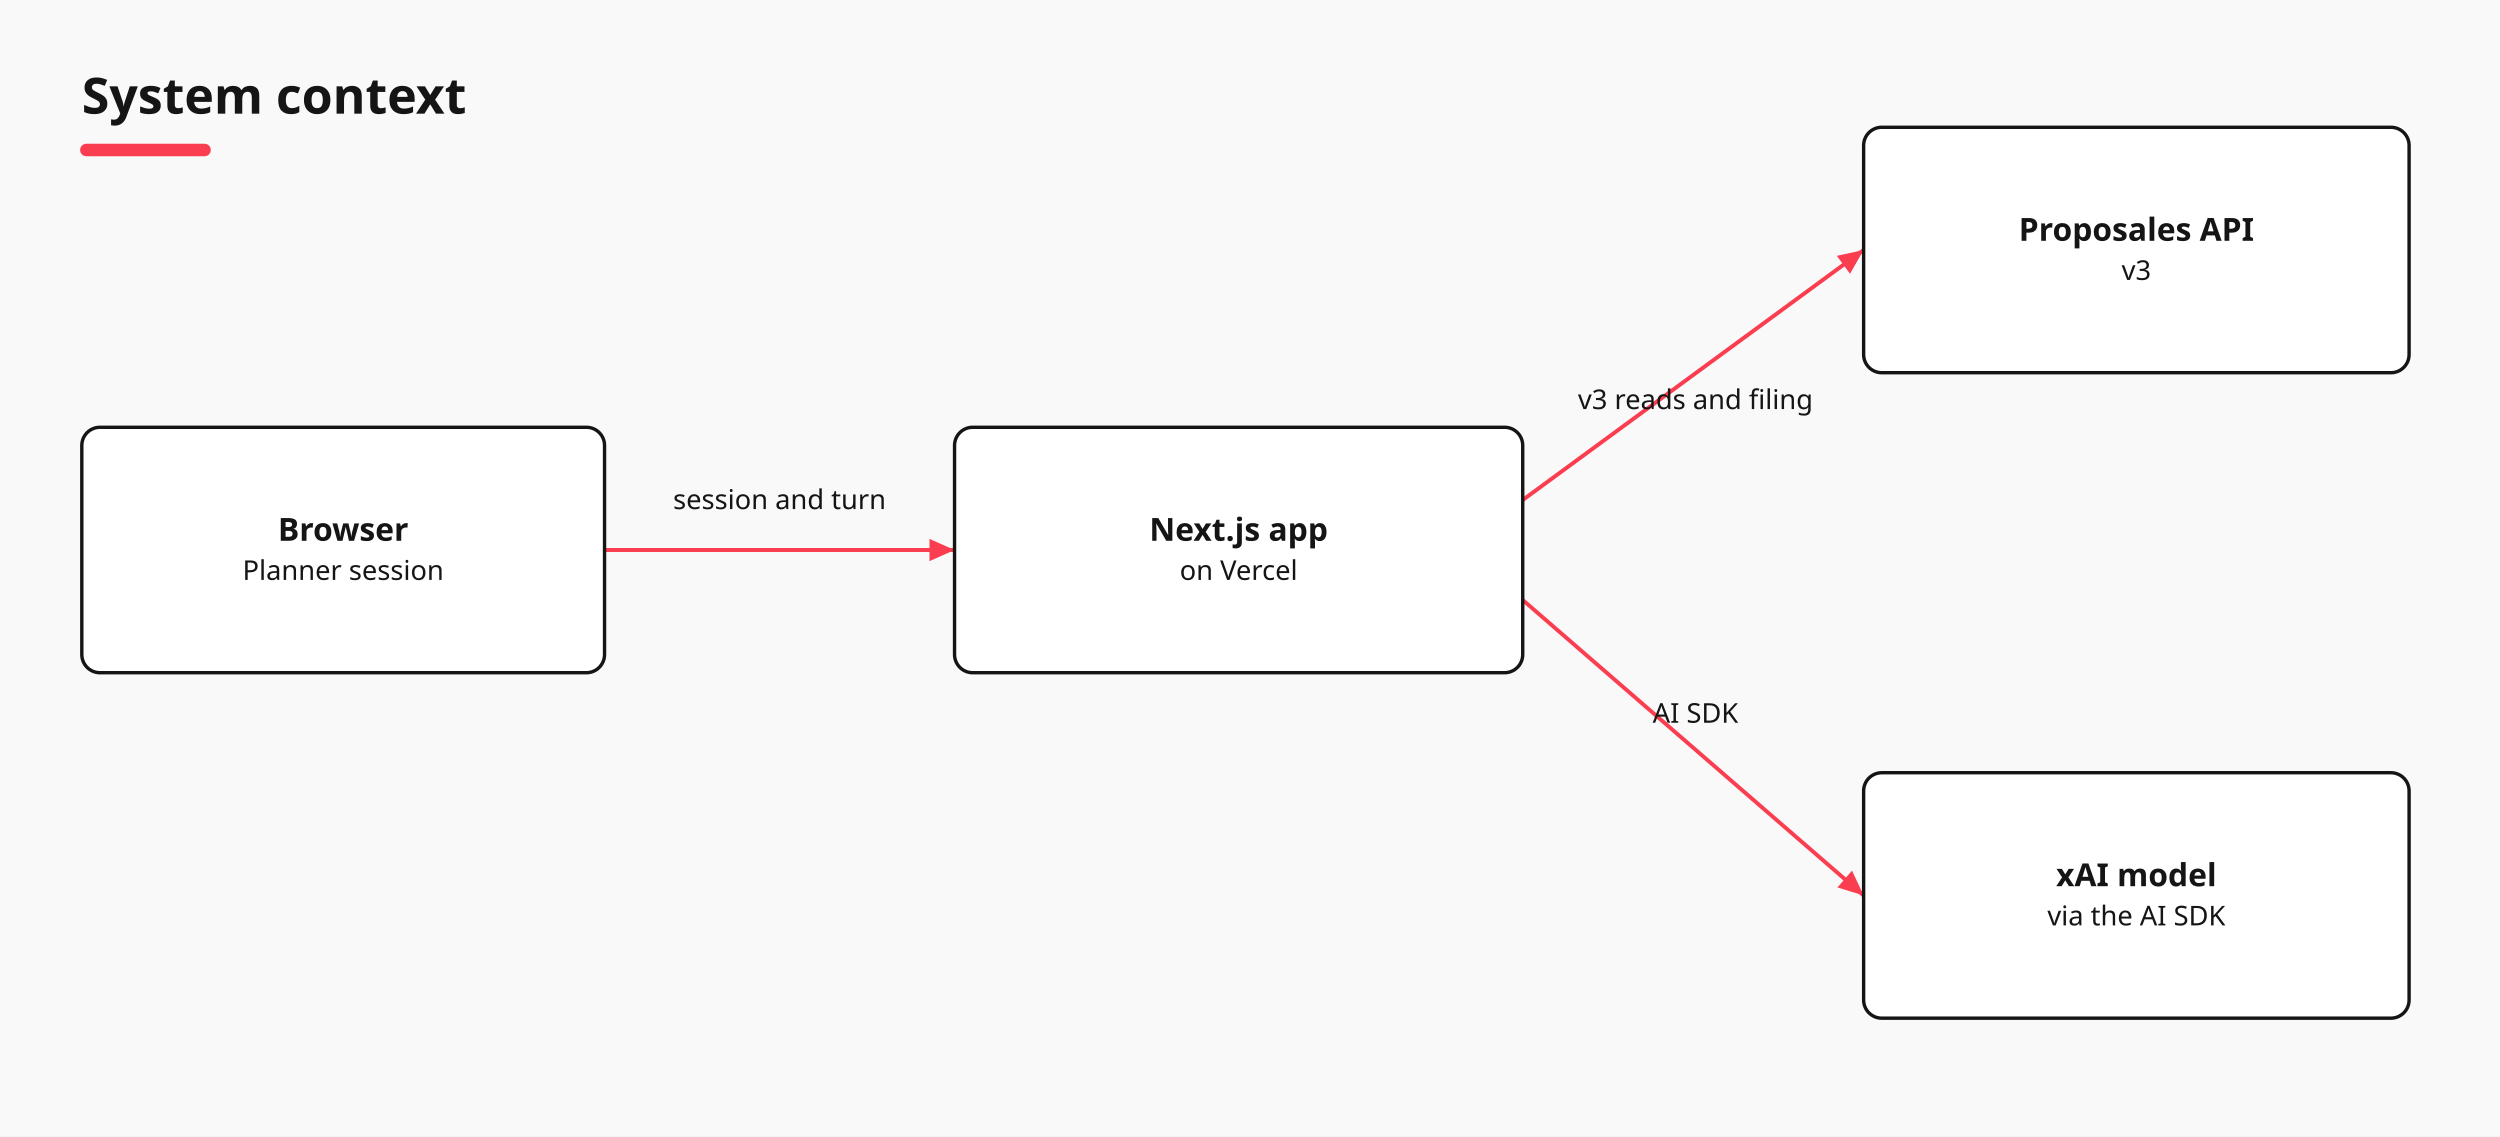
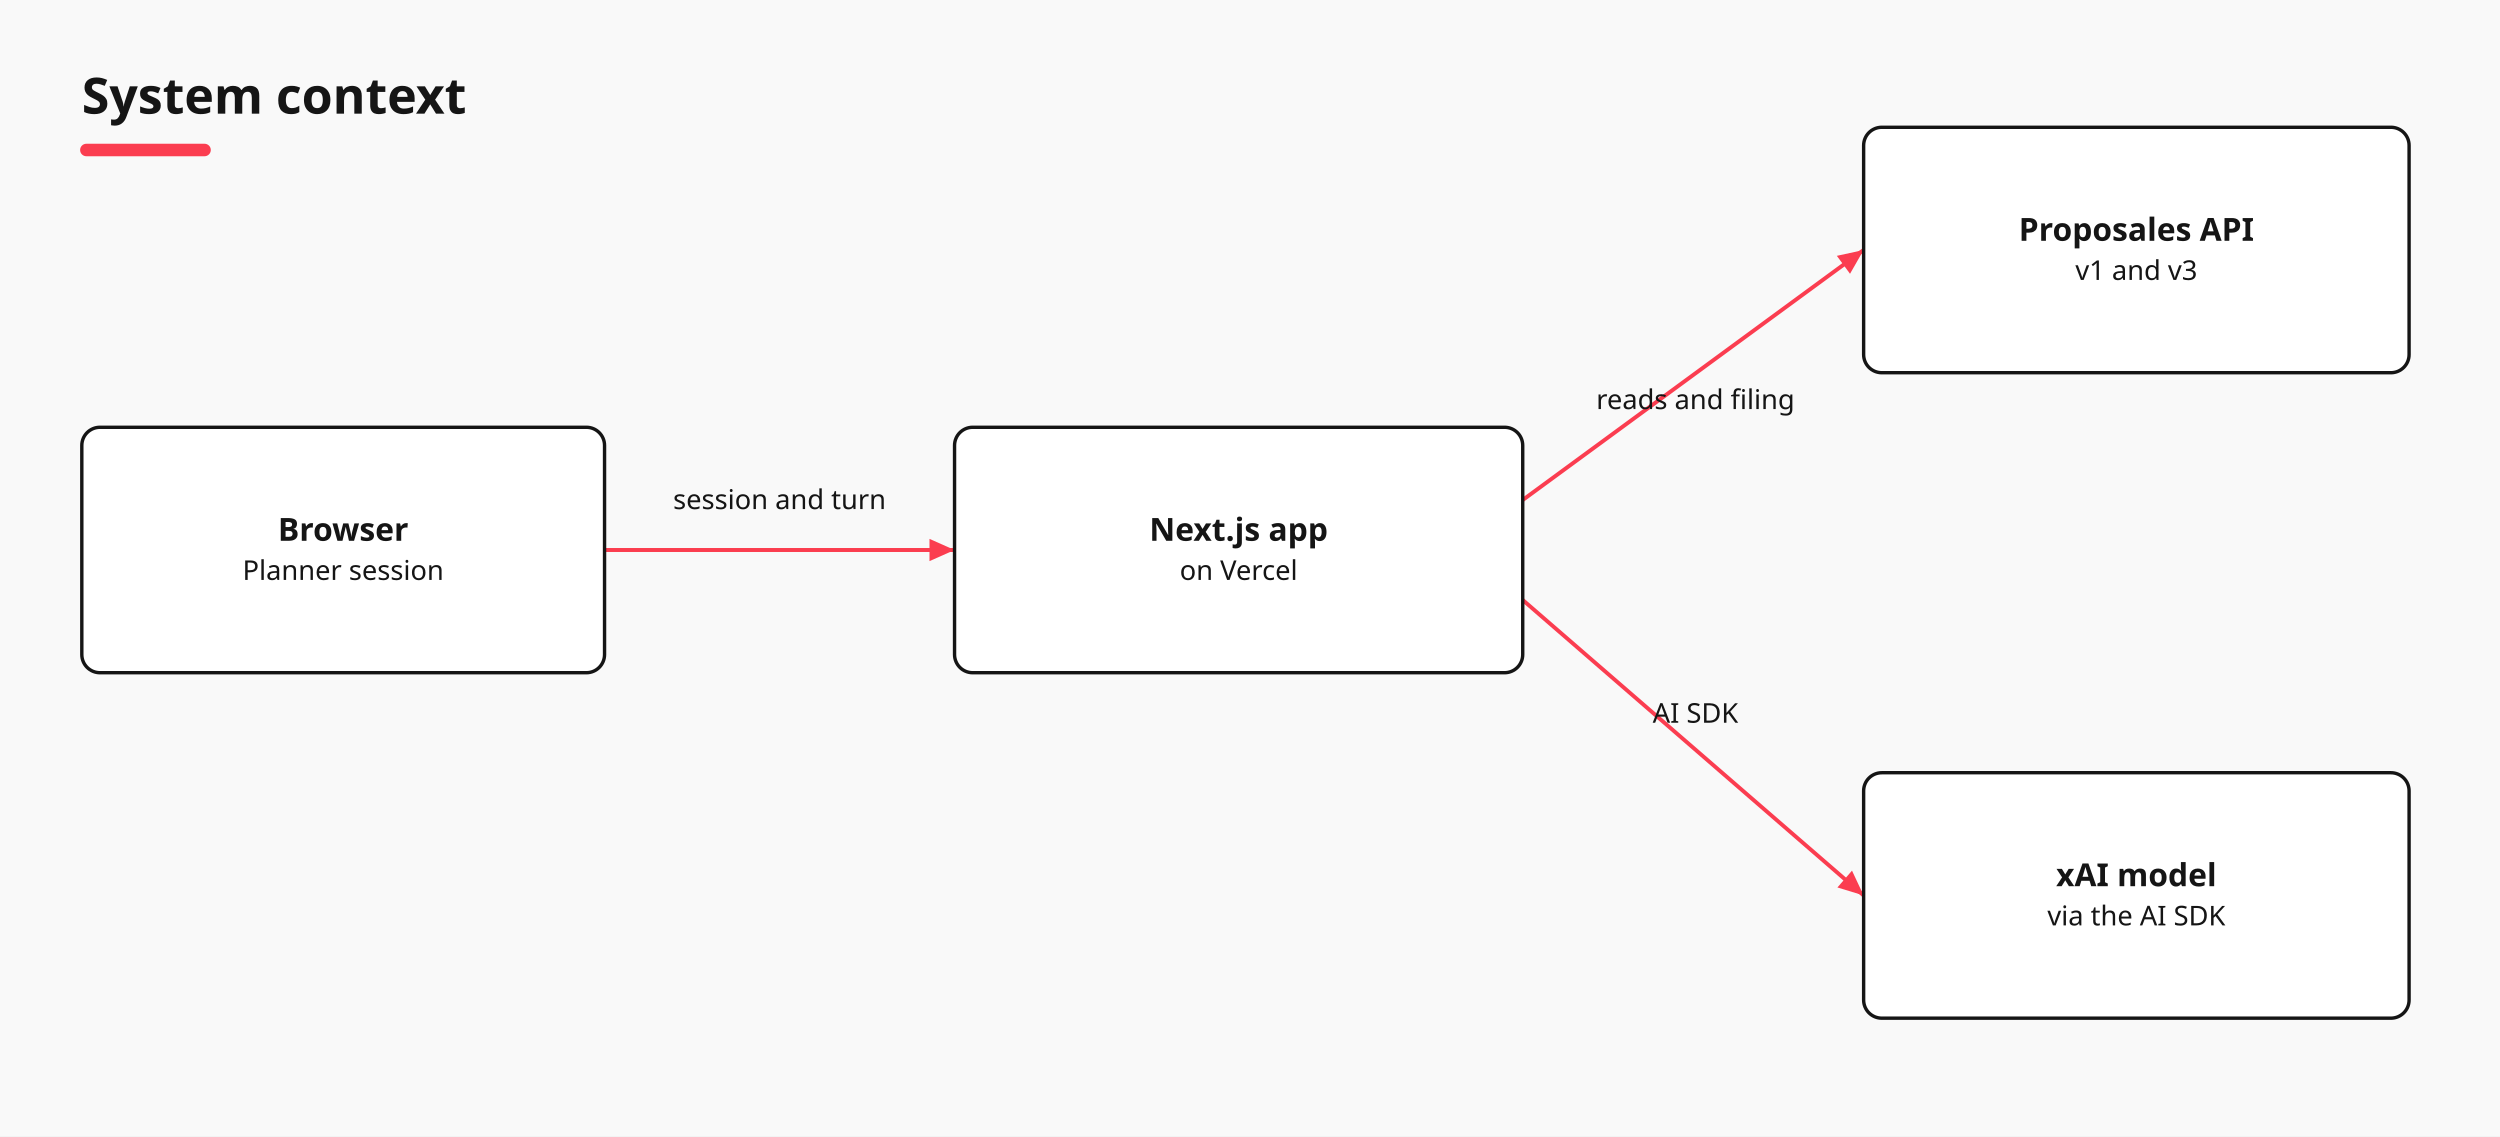
<svg xmlns="http://www.w3.org/2000/svg" width="1100" height="500" viewBox="0 0 1100 500" role="img">
  <defs>
    <marker id="arrow" viewBox="0 0 10 10" refX="9" refY="5" markerWidth="7" markerHeight="7" orient="auto-start-reverse">
      <path d="M 0 1 L 9 5 L 0 9 z" fill="#FB3D50" />
    </marker>
  </defs>
  <rect width="100%" height="100%" fill="#F9F9F9" />
  <line x1="670" y1="220" x2="820" y2="110" stroke="#FB3D50" stroke-width="1.75" marker-end="url(#arrow)" />
  <line x1="670" y1="264" x2="820" y2="394" stroke="#FB3D50" stroke-width="1.75" marker-end="url(#arrow)" />
  <line x1="266" y1="242" x2="420" y2="242" stroke="#FB3D50" stroke-width="1.75" marker-end="url(#arrow)" />
  <rect x="36" y="64" width="56" height="4" rx="2" fill="#FB3D50" stroke="#FB3D50" stroke-width="1.5" />
  <rect x="420" y="188" width="250" height="108" rx="8" fill="#FFFFFF" stroke="#151515" stroke-width="1.5" />
  <text x="545" y="233" text-anchor="middle" dominant-baseline="middle" fill="#151515" font-family="Instrument Sans, system-ui, sans-serif" font-size="14" font-weight="600">Next.js app</text>
  <text x="545" y="251" text-anchor="middle" dominant-baseline="middle" fill="#151515" font-family="Instrument Sans, system-ui, sans-serif" font-size="12" font-weight="400">on Vercel</text>
  <rect x="820" y="56" width="240" height="108" rx="8" fill="#FFFFFF" stroke="#151515" stroke-width="1.5" />
  <text x="940" y="101" text-anchor="middle" dominant-baseline="middle" fill="#151515" font-family="Instrument Sans, system-ui, sans-serif" font-size="14" font-weight="600">Proposales API</text>
-   <text x="940" y="119" text-anchor="middle" dominant-baseline="middle" fill="#151515" font-family="Instrument Sans, system-ui, sans-serif" font-size="12" font-weight="400">v3</text>
+   <text x="940" y="119" text-anchor="middle" dominant-baseline="middle" fill="#151515" font-family="Instrument Sans, system-ui, sans-serif" font-size="12" font-weight="400">v1 and v3</text>
  <rect x="820" y="340" width="240" height="108" rx="8" fill="#FFFFFF" stroke="#151515" stroke-width="1.5" />
  <text x="940" y="385" text-anchor="middle" dominant-baseline="middle" fill="#151515" font-family="Instrument Sans, system-ui, sans-serif" font-size="14" font-weight="600">xAI model</text>
  <text x="940" y="403" text-anchor="middle" dominant-baseline="middle" fill="#151515" font-family="Instrument Sans, system-ui, sans-serif" font-size="12" font-weight="400">via the AI SDK</text>
  <rect x="36" y="188" width="230" height="108" rx="8" fill="#FFFFFF" stroke="#151515" stroke-width="1.5" />
  <text x="151" y="233" text-anchor="middle" dominant-baseline="middle" fill="#151515" font-family="Instrument Sans, system-ui, sans-serif" font-size="14" font-weight="600">Browser</text>
  <text x="151" y="251" text-anchor="middle" dominant-baseline="middle" fill="#151515" font-family="Instrument Sans, system-ui, sans-serif" font-size="12" font-weight="400">Planner session</text>
  <text x="36" y="50" fill="#151515" font-family="Instrument Sans, system-ui, sans-serif" font-size="22" font-weight="600">System context</text>
-   <text x="746" y="180" text-anchor="middle" fill="#151515" font-family="Instrument Sans, system-ui, sans-serif" font-size="12" font-weight="500">v3 reads and filing</text>
+   <text x="746" y="180" text-anchor="middle" fill="#151515" font-family="Instrument Sans, system-ui, sans-serif" font-size="12" font-weight="500">reads and filing</text>
  <text x="746" y="318" text-anchor="middle" fill="#151515" font-family="Instrument Sans, system-ui, sans-serif" font-size="12" font-weight="500">AI SDK</text>
  <text x="343" y="224" text-anchor="middle" fill="#151515" font-family="Instrument Sans, system-ui, sans-serif" font-size="12" font-weight="500">session and turn</text>
</svg>
